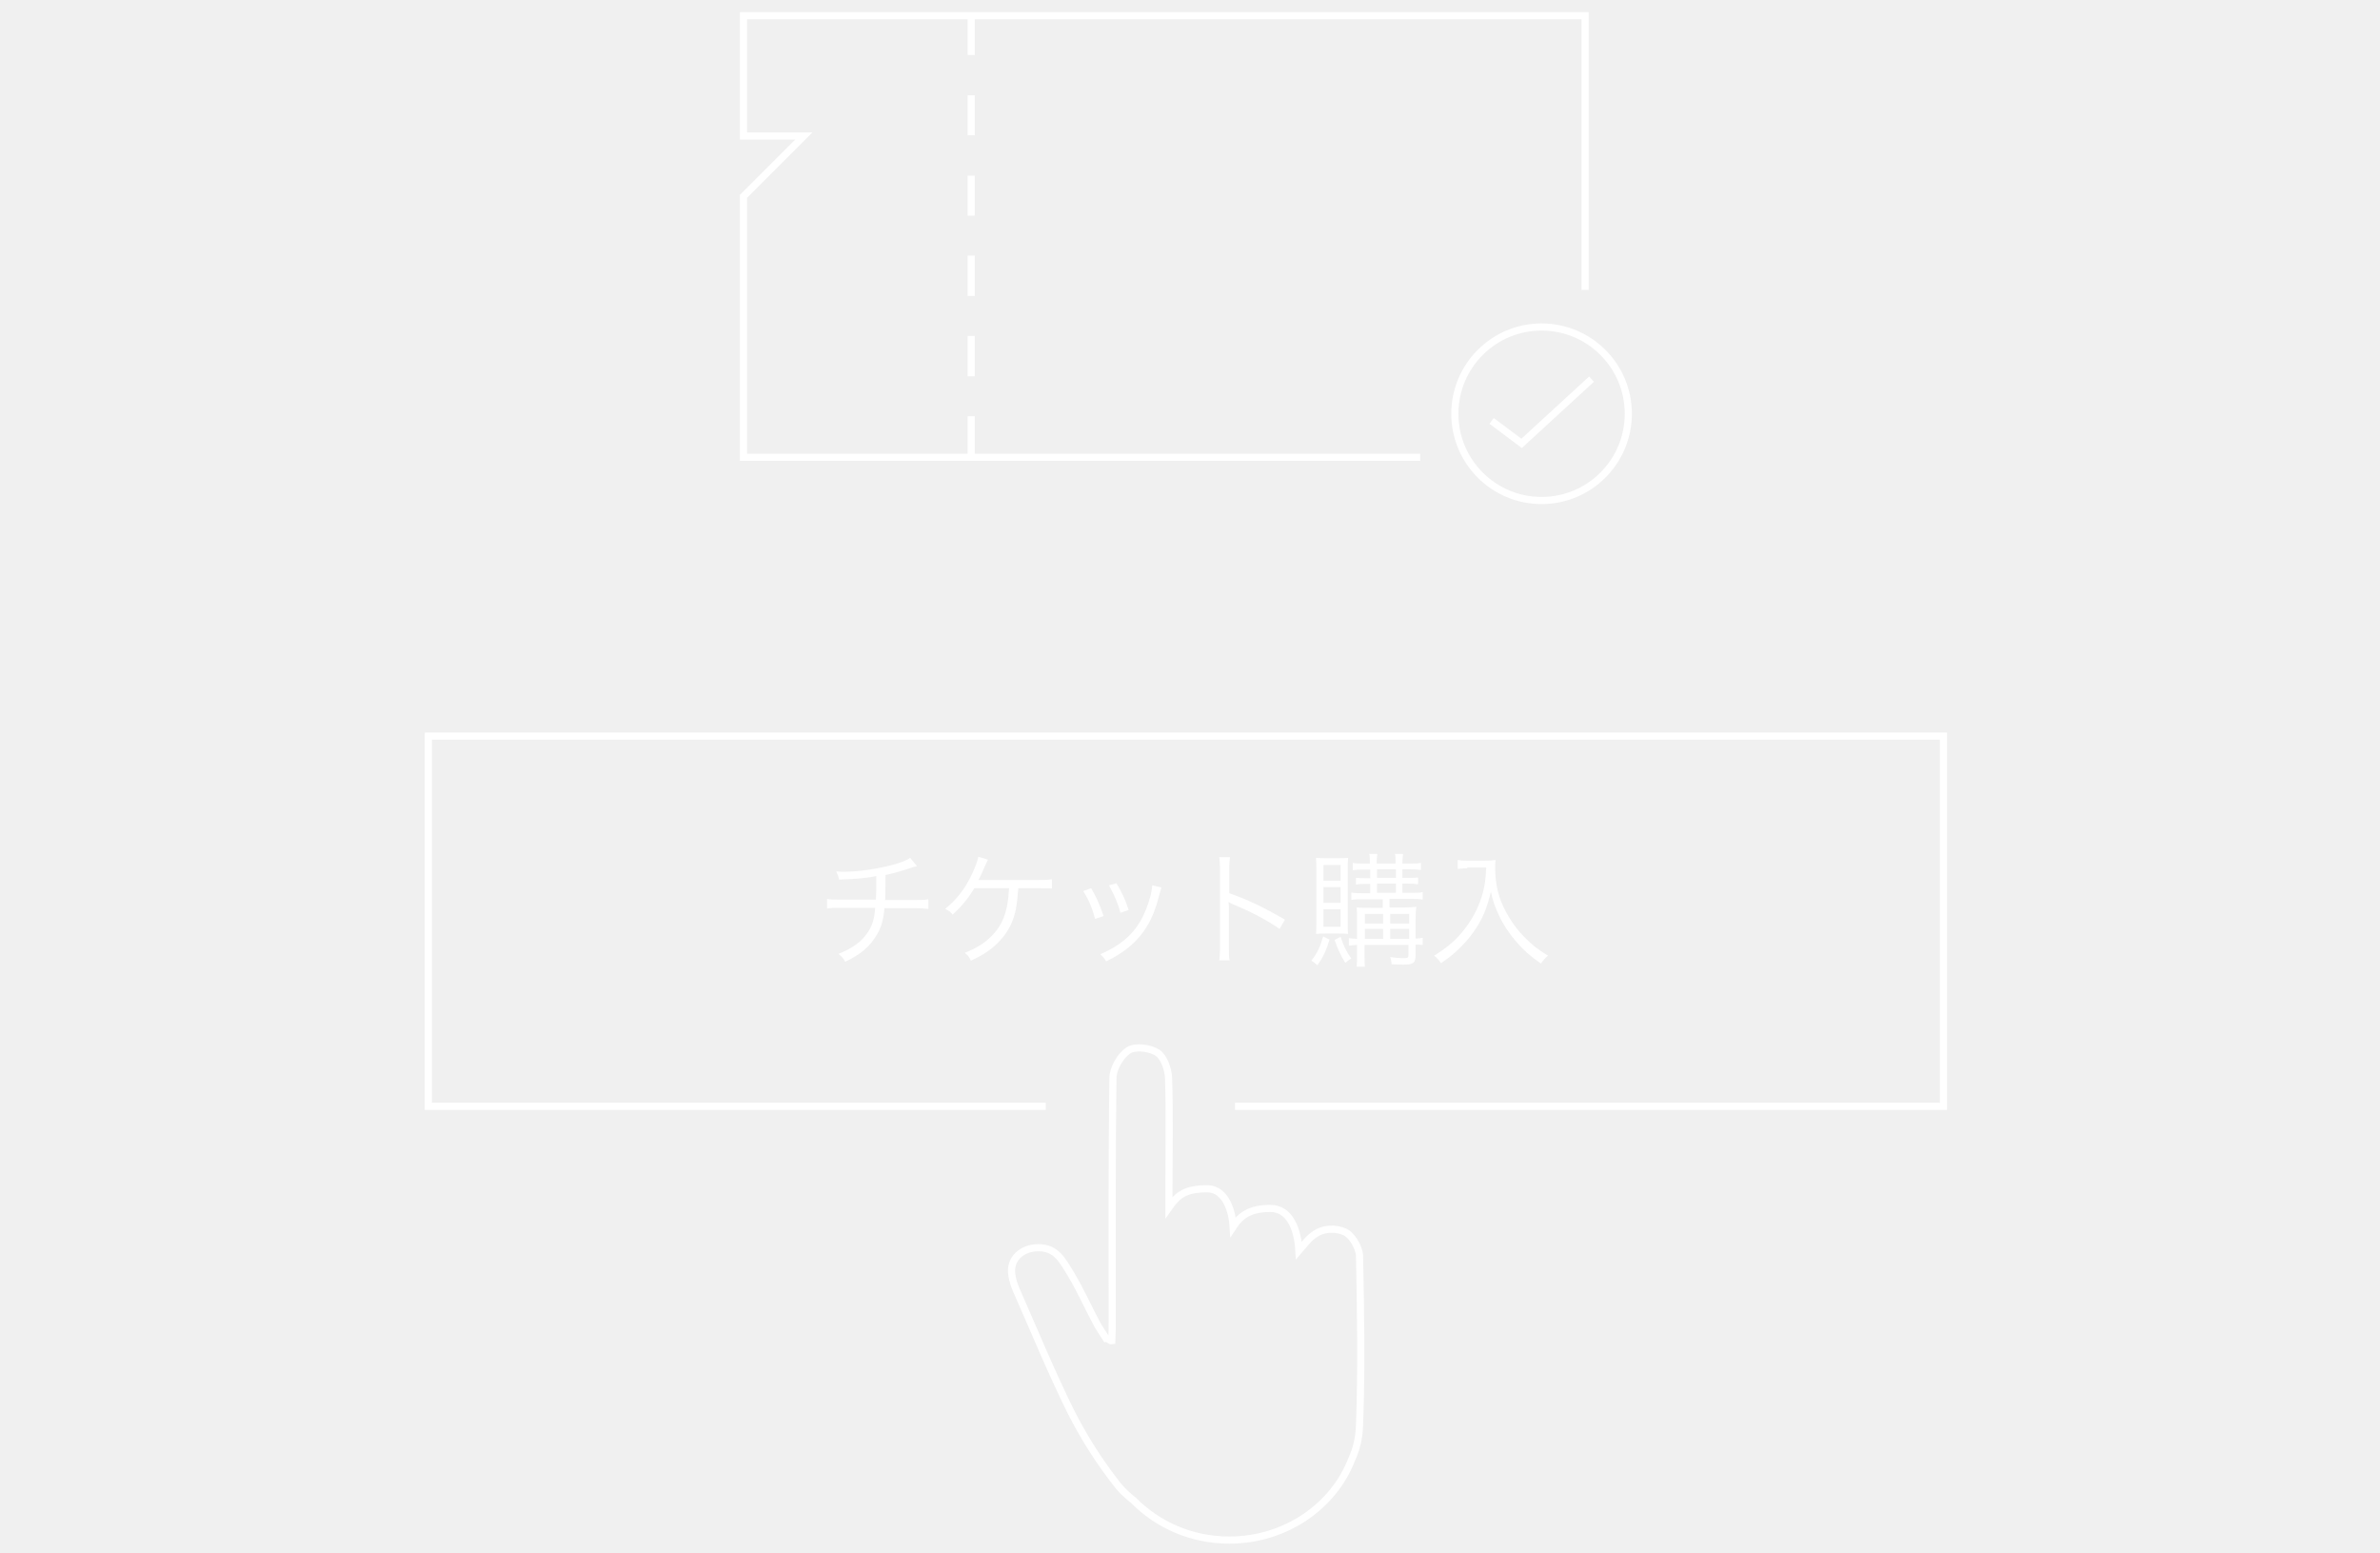
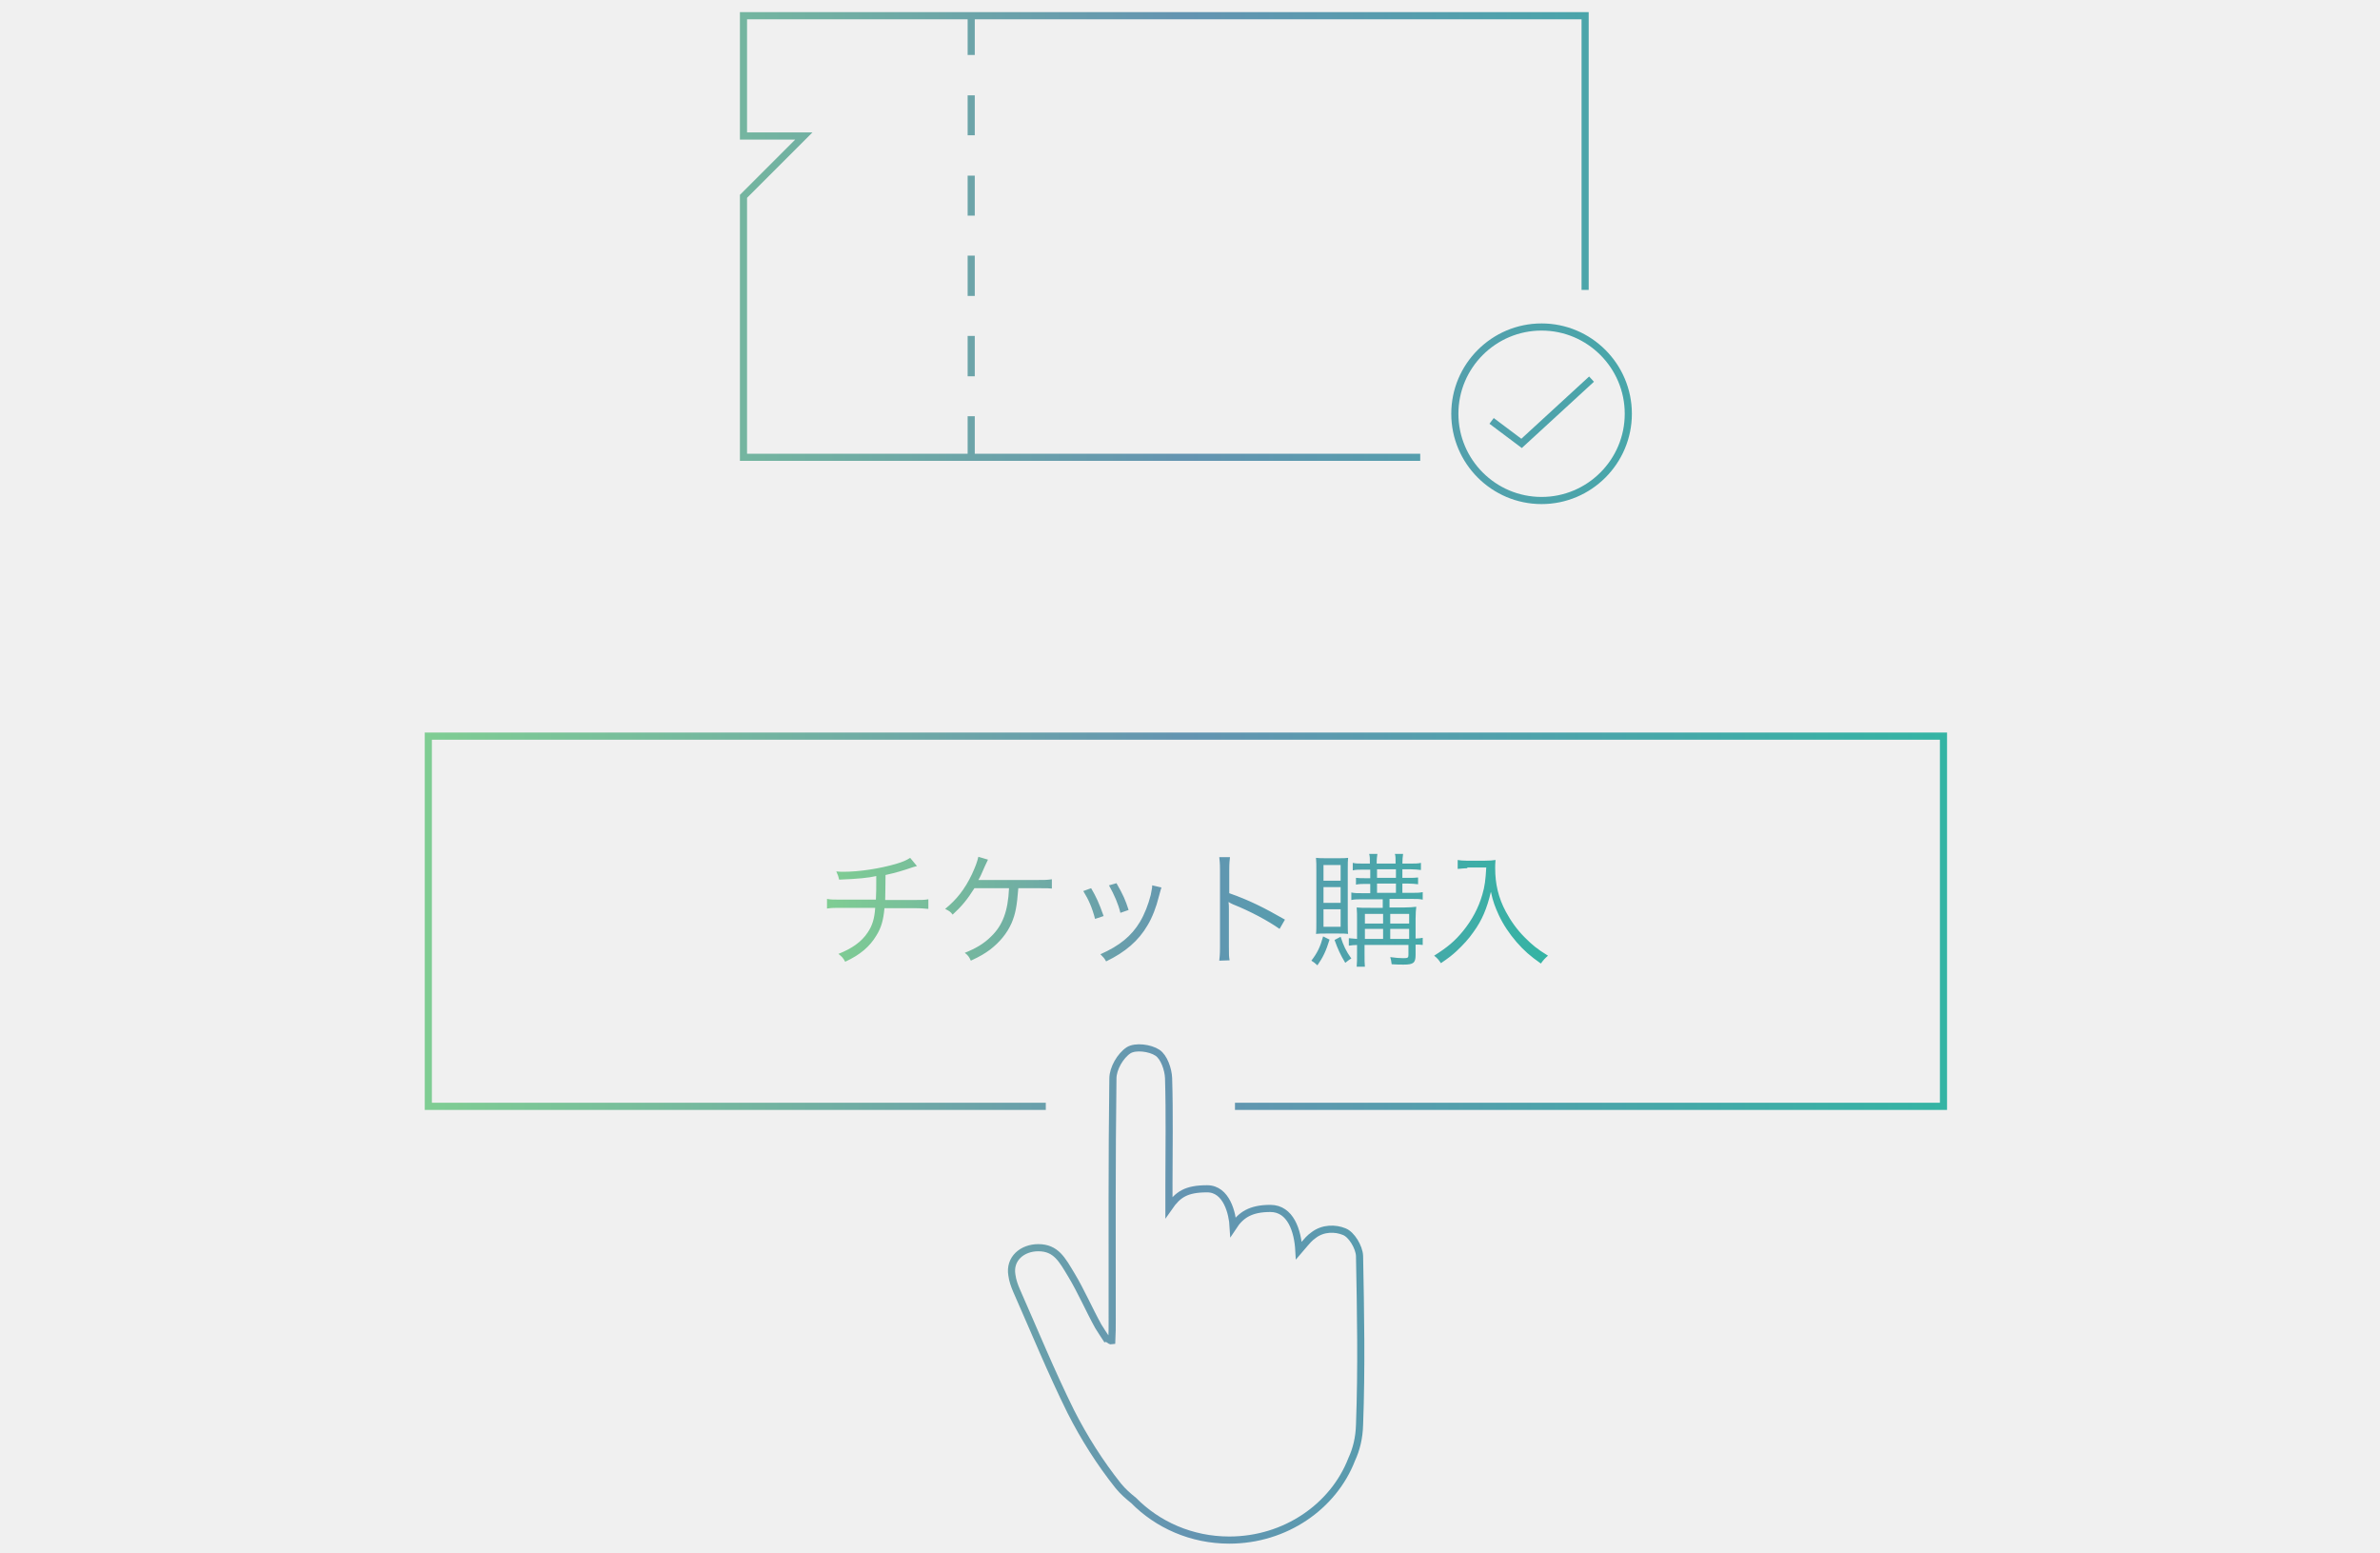
- <svg xmlns="http://www.w3.org/2000/svg" version="1.1" id="レイヤー_1" x="0px" y="0px" viewBox="0 0 666.8 435" style="enable-background:new 0 0 666.8 435;" xml:space="preserve">
+ <svg xmlns="http://www.w3.org/2000/svg" version="1.1" id="レイヤー_1" x="0px" y="0px" width="666.8px" height="435px" viewBox="0 0 666.8 435" style="enable-background:new 0 0 666.8 435;" xml:space="preserve">
  <style type="text/css">
	.st0{display:none;}
	.st1{display:inline;}
	.st2{fill:none;stroke:#8E8E8E;stroke-miterlimit:10;}
	.st3{fill:none;stroke:#919191;stroke-miterlimit:10;}
	.st4{fill:#919191;}
	.st5{font-family:'HiraKakuProN-W3-83pv-RKSJ-H';}
	.st6{font-size:20px;}
	.st7{letter-spacing:2;}
	.st8{display:inline;fill:#08FFF8;}
	.st9{fill:none;stroke:#FFFFFF;stroke-width:2;stroke-miterlimit:10;}
	.st10{fill:#FFFFFF;}
	.st11{fill:none;stroke:#FFFFFF;stroke-width:2;stroke-miterlimit:10;stroke-dasharray:7.654,7.654;}
+ 	.st12{fill:none;stroke:url(#レイヤー_3_1_);stroke-width:2;stroke-miterlimit:10;}
+ 	.st13{fill:url(#SVGID_1_);}
</style>
  <g id="レイヤー_1_1_" class="st0">
    <g id="nav_x5F_about_x5F_icon" class="st1">
      <path class="st2" d="M368,325.3h-17.7c-2.8,0-5-2.2-5-5v-17.7c0-2.8,2.2-5,5-5H368c2.8,0,5,2.2,5,5v17.7    C373,323,370.8,325.3,368,325.3z" />
    </g>
    <g id="nav_x5F_user_x5F_icon" class="st1">
      <g>
        <circle class="st2" cx="359.1" cy="302.3" r="4.7" />
        <path class="st2" d="M359.2,312.9c-1.5,0-2.8-0.3-4.1-0.8l-6.3,3.9l1,9.2h18.9l1-9.2l-6.3-3.9C362,312.6,360.6,312.9,359.2,312.9     z" />
      </g>
    </g>
    <g id="nav_x5F_prapoly_x5F_icon" class="st1">
      <g>
        <line class="st2" x1="345.2" y1="300.5" x2="373" y2="300.5" />
        <line class="st2" x1="345.2" y1="311.4" x2="361.6" y2="311.4" />
        <line class="st2" x1="345.2" y1="322.4" x2="373" y2="322.4" />
      </g>
    </g>
    <g id="nav_x5F_link_x5F_icon" class="st1">
      <g>
        <rect x="345.5" y="299.7" class="st2" width="22.1" height="17.7" />
        <polyline class="st2" points="372.9,303.9 372.9,323.1 349.9,323.1    " />
      </g>
    </g>
    <g id="menu_x5F_buy_x5F_tk" class="st1">
      <g>
        <g>
          <g>
            <polygon class="st3" points="383.9,330.9 339,330.9 339,314.6 342.1,311.5 339,311.5 339,305.3 383.9,305.3      " />
          </g>
          <g>
            <g>
              <line class="st3" x1="350.8" y1="324.9" x2="350.8" y2="328.9" />
            </g>
            <g>
              <line class="st3" x1="350.8" y1="319" x2="350.8" y2="323" />
            </g>
            <g>
              <line class="st3" x1="350.8" y1="313.1" x2="350.8" y2="317.1" />
            </g>
            <g>
              <line class="st3" x1="350.8" y1="307.3" x2="350.8" y2="311.3" />
            </g>
          </g>
        </g>
        <g>
          <g>
            <polyline class="st3" points="376.8,301 376.8,295.6 331.9,295.6 331.9,301.8 335.1,301.8 331.9,304.9 331.9,318.4        335.3,318.4      " />
          </g>
        </g>
      </g>
    </g>
    <g id="menu_x5F_point" class="st1">
      <text transform="matrix(1 0 0 1 352.2719 321.1335)" class="st4 st5 st6 st7">P</text>
      <circle class="st3" cx="358.9" cy="312.9" r="20.2" />
    </g>
    <rect x="-53.9" y="-49" class="st8" width="840.2" height="759.7" />
  </g>
-   <g id="レイヤー_2" class="st0">
+   <g id="レイヤー_2_1_" class="st0">
    <g class="st1">
      <g>
        <circle class="st9" cx="201.9" cy="74.2" r="12.1" />
        <path class="st9" d="M202,101.2c-3.7,0-7.3-0.8-10.5-2.1l-16.3,10.1l2.6,23.7h48.3l2.6-23.7l-16.3-10.1     C209.3,100.5,205.7,101.2,202,101.2z" />
      </g>
      <g>
        <circle class="st9" cx="438.4" cy="74.2" r="12.1" />
        <path class="st9" d="M438.4,101.2c-3.7,0-7.3-0.8-10.5-2.1l-16.3,10.1l2.6,23.7h48.3l2.6-23.7l-16.3-10.1     C445.6,100.5,442.1,101.2,438.4,101.2z" />
      </g>
      <rect x="132.1" y="162.1" class="st9" width="133.4" height="266.9" />
      <rect x="370.2" y="257" class="st9" width="133.4" height="172" />
      <g>
-         <path class="st10" d="M29.9,35.6c0.2-1.4,0.3-2.7,0.3-4.5v-3.9h-5.9c-1.8,0-2.8,0.1-4.2,0.3v-3c1.4,0.2,2.4,0.3,4.2,0.3h5.9v-1.9     l-1.6-2.4h-4.3c-1.8,0-2.8,0.1-4.2,0.3v-3c1.4,0.2,2.4,0.3,4.2,0.3h2.8L21,8.7c-1.2-1.8-1.8-2.7-2.4-3.5h4.3     c0.3,0.9,0.7,1.7,2,3.7l7,11.3l7-11.3c1.2-1.9,1.6-2.8,1.9-3.7H45c-0.6,0.7-1.4,1.8-2.5,3.5l-6.2,9.5h2.8c1.8,0,2.8-0.1,4.2-0.3     v3c-1.4-0.2-2.4-0.3-4.2-0.3h-4.3L33.3,23v1.9h5.9c1.8,0,2.8-0.1,4.2-0.3v3c-1.4-0.2-2.4-0.3-4.2-0.3h-5.9v3.9c0,2,0.1,3,0.3,4.5     h-3.7V35.6z" />
+         <path class="st10" d="M29.9,35.6c0.2-1.4,0.3-2.7,0.3-4.5v-3.9h-5.9c-1.8,0-2.8,0.1-4.2,0.3v-3c1.4,0.2,2.4,0.3,4.2,0.3h5.9v-1.9     l-1.6-2.4h-4.3c-1.8,0-2.8,0.1-4.2,0.3v-3c1.4,0.2,2.4,0.3,4.2,0.3h2.8L21,8.7c-1.2-1.8-1.8-2.7-2.4-3.5h4.3     c0.3,0.9,0.7,1.7,2,3.7l7,11.3l7-11.3c1.2-1.9,1.6-2.8,1.9-3.7H45c-0.6,0.7-1.4,1.8-2.5,3.5l-6.2,9.5h2.8c1.8,0,2.8-0.1,4.2-0.3     v3c-1.4-0.2-2.4-0.3-4.2-0.3h-4.3L33.3,23v1.9h5.9c1.8,0,2.8-0.1,4.2-0.3v3c-1.4-0.2-2.4-0.3-4.2-0.3h-5.9v3.9c0,2,0.1,3,0.3,4.5     h-3.7C29.9,35.7,29.9,35.6,29.9,35.6z" />
      </g>
      <line class="st9" x1="31.8" y1="104" x2="0" y2="104" />
      <line class="st9" x1="31.8" y1="197.6" x2="0" y2="197.6" />
      <line class="st9" x1="31.8" y1="291.1" x2="0" y2="291.1" />
      <line class="st9" x1="31.8" y1="384.7" x2="0" y2="384.7" />
      <line class="st9" x1="430.3" y1="170.4" x2="430.3" y2="243.2" />
      <line class="st9" x1="443.7" y1="170.4" x2="443.7" y2="243.2" />
      <polyline class="st9" points="451.6,234.8 436.9,249.6 422.1,234.8   " />
      <g>
        <path class="st10" d="M524.6,214.7c0-1.4-0.1-2.4-0.3-3.8c1.2,0.1,2.1,0.1,3.7,0.1h5.6c7.4,0,11.7,4.5,11.7,12.5     c0,4.2-1.3,7.6-3.6,9.9c-2,2-4.8,3-8.1,3H528c-1.6,0-2.5,0-3.7,0.1c0.2-1.3,0.3-2.3,0.3-4V214.7z M533.5,234     c2.6,0,4.7-0.8,6.2-2.4c1.8-1.9,2.8-4.7,2.8-8.1c0-3.5-0.9-6.1-2.6-7.9c-1.5-1.5-3.5-2.3-6.3-2.3h-6.5V234H533.5z" />
        <path class="st10" d="M552.6,211v3h-3.2v-3H552.6z M552.4,218.3c-0.2,1.2-0.2,2.1-0.2,3.8v10.4c0,1.5,0.1,2.5,0.2,3.8h-3     c0.2-1.4,0.2-2.4,0.2-3.8v-10.4c0-1.6-0.1-2.6-0.2-3.8H552.4z" />
        <path class="st10" d="M559.1,231c0.2,1.2,0.5,1.8,1.2,2.4c0.8,0.8,2.2,1.2,3.9,1.2c2.9,0,4.7-1.2,4.7-3.2c0-0.9-0.3-1.6-1-2.1     c-0.8-0.5-1.5-0.7-3.9-1.2c-2.7-0.6-3.8-1-4.9-1.7c-1.2-0.8-1.8-2-1.8-3.5c0-1.2,0.5-2.3,1.4-3.2c1.2-1.1,3-1.7,5.2-1.7     c2.3,0,4,0.5,5.2,1.6c0.9,0.7,1.3,1.5,1.8,3l-2.6,0.4c-0.2-0.9-0.4-1.3-0.8-1.8c-0.8-0.8-2-1.3-3.5-1.3c-2.4,0-4.2,1.2-4.2,3     c0,0.8,0.4,1.4,1.1,1.8c0.8,0.4,1.6,0.7,3.7,1.1c3.2,0.7,4.3,1.1,5.3,1.9c1,0.8,1.6,2.1,1.6,3.5c0,3.3-2.8,5.4-7.4,5.4     c-3,0-5.4-0.9-6.6-2.6c-0.5-0.7-0.7-1.3-1.1-2.6L559.1,231z" />
        <path class="st10" d="M588,223.8c-1-2.6-2.6-3.8-5-3.8c-3.7,0-6,2.9-6,7.3c0,4.4,2.4,7.2,6.1,7.2c1.9,0,3.5-0.8,4.3-2.1     c0.3-0.5,0.5-0.9,0.7-1.7l2.5,0.7c-0.5,1.2-0.8,1.8-1.4,2.6c-1.5,1.8-3.6,2.8-6.3,2.8c-5.2,0-8.6-3.6-8.6-9.3     c0-5.8,3.3-9.5,8.4-9.5c2.8,0,5,1.1,6.4,3.1c0.5,0.6,0.8,1.2,1.2,2.1L588,223.8z" />
        <path class="st10" d="M593.6,227.3c0-5.8,3.5-9.4,8.9-9.4s8.9,3.7,8.9,9.4s-3.5,9.4-8.8,9.4C597.1,236.7,593.6,233.1,593.6,227.3     z M596.2,227.3c0,4.5,2.4,7.3,6.3,7.3c3.9,0,6.3-2.8,6.3-7.3s-2.4-7.3-6.2-7.3C598.7,220,596.2,222.8,596.2,227.3z" />
        <path class="st10" d="M628.4,234.1c0-0.4,0-0.6,0.1-1.5c-1.7,2.7-3.7,4-6.7,4c-2.4,0-4.3-0.9-5.3-2.5c-0.6-1-0.9-2.3-0.9-3.9V222     c0-1.5-0.1-2.7-0.2-3.7h3c-0.2,1.2-0.2,2.3-0.2,3.8v7.8c0,3,1.4,4.6,4,4.6c1.9,0,3.5-0.8,4.8-2.6c0.9-1.2,1.2-2,1.5-3.3v-6.4     c0-1.4-0.1-2.6-0.2-3.8h3c-0.2,1.2-0.2,2.2-0.2,3.8v10.4c0,1.5,0.1,2.4,0.3,3.8h-2.8v-2.3H628.4z" />
-         <path class="st10" d="M635.9,236.3c0.2-1.3,0.3-2.2,0.3-3.8v-10.4c0-1.5-0.1-2.4-0.3-3.8h2.8v2.3c0,0.4,0,0.7-0.1,1.4     c1.6-2.7,3.7-4,6.7-4c2.4,0,4.3,0.9,5.3,2.5c0.6,1,0.9,2.2,0.9,3.8v8.2c0,1.7,0.1,2.6,0.2,3.7h-3c0.2-1.3,0.2-2.3,0.2-3.8v-7.8     c0-3-1.4-4.6-4.1-4.6c-1.9,0-3.4,0.8-4.8,2.6c-0.9,1.1-1.3,2-1.5,3.3v6.4c0,1.5,0.1,2.5,0.2,3.8h-2.8V236.3z" />
-         <path class="st10" d="M661.6,213.4c-0.2,1.1-0.2,2.3-0.2,3.7v1.3h1.6c1.5,0,2.2,0,3.4-0.2v2.5c-1.1-0.2-1.9-0.2-3.4-0.2h-1.6     v11.6c0,1,0.1,1.5,0.4,1.8c0.4,0.4,0.9,0.6,1.6,0.6c0.9,0,1.5-0.2,2.6-0.9l0.7,2.3c-1.4,0.6-2.4,0.8-3.8,0.8     c-1.5,0-2.6-0.4-3.3-1c-0.7-0.7-0.9-1.6-0.9-3.2v-11.9h-1.3c-1.1,0-1.9,0.1-3,0.2v-2.5c0.9,0.2,1.6,0.2,3,0.2h1.3v-1.3     c0-1.3-0.1-2.6-0.2-3.7h3.1V213.4z" />
+         <path class="st10" d="M635.9,236.3c0.2-1.3,0.3-2.2,0.3-3.8v-10.4c0-1.5-0.1-2.4-0.3-3.8h2.8v2.3c0,0.4,0,0.7-0.1,1.4     c1.6-2.7,3.7-4,6.7-4c2.4,0,4.3,0.9,5.3,2.5c0.6,1,0.9,2.2,0.9,3.8v8.2c0,1.7,0.1,2.6,0.2,3.7h-3c0.2-1.3,0.2-2.3,0.2-3.8v-7.8     c0-3-1.4-4.6-4.1-4.6c-1.9,0-3.4,0.8-4.8,2.6c-0.9,1.1-1.3,2-1.5,3.3v6.4c0,1.5,0.1,2.5,0.2,3.8h-2.8L635.9,236.3L635.9,236.3z" />
+         <path class="st10" d="M661.6,213.4c-0.2,1.1-0.2,2.3-0.2,3.7v1.3h1.6c1.5,0,2.2,0,3.4-0.2v2.5c-1.1-0.2-1.9-0.2-3.4-0.2h-1.6     v11.6c0,1,0.1,1.5,0.4,1.8c0.4,0.4,0.9,0.6,1.6,0.6c0.9,0,1.5-0.2,2.6-0.9l0.7,2.3c-1.4,0.6-2.4,0.8-3.8,0.8     c-1.5,0-2.6-0.4-3.3-1c-0.7-0.7-0.9-1.6-0.9-3.2v-11.9h-1.3c-1.1,0-1.9,0.1-3,0.2v-2.5c0.9,0.2,1.6,0.2,3,0.2h1.3v-1.3     c0-1.3-0.1-2.6-0.2-3.7h3.1L661.6,213.4L661.6,213.4z" />
      </g>
      <line class="st9" x1="31.8" y1="64.2" x2="31.8" y2="428.9" />
      <line class="st9" x1="614" y1="428.9" x2="31.8" y2="428.9" />
      <line class="st11" x1="504.6" y1="162.1" x2="265.5" y2="162.1" />
      <polygon class="st9" points="477.6,62.8 481.5,70.7 490.2,72 483.9,78.1 485.4,86.7 477.6,82.7 469.8,86.7 471.3,78.1 465,72     473.7,70.7   " />
      <g>
        <g>
          <polygon class="st9" points="635.3,308.5 553.7,308.5 553.7,278.9 559.3,273.2 553.7,273.2 553.7,262 635.3,262     " />
        </g>
        <g>
          <line class="st9" x1="575.1" y1="297.9" x2="575.1" y2="305.2" />
        </g>
        <g>
          <line class="st9" x1="575.1" y1="287" x2="575.1" y2="294.3" />
        </g>
        <g>
          <line class="st9" x1="575.1" y1="276.2" x2="575.1" y2="283.4" />
        </g>
        <g>
          <line class="st9" x1="575.1" y1="265.3" x2="575.1" y2="272.6" />
        </g>
      </g>
    </g>
  </g>
-   <g id="レイヤー_3">
-     <g>
-       <g>
-         <g>
-           <path class="st9" d="M380.9,351.8c-0.1-2.4-2.2-6-4.3-6.8c-2.4-1-5.9-1.1-8.6,1c-1.2,0.9-1.2,0.9-4.1,4.3      c-0.3-5.5-2.3-11.8-8-11.8c-5.6,0-8.3,1.9-10.4,5.1c-0.2-3.6-1.8-10.6-7.3-10.6c-5.9,0-8.2,1.6-10.7,5.2c0-0.9,0-4.8,0-6.4      c0-9.9,0.2-19.8-0.1-29.8c-0.1-2.5-1.3-5.9-3.1-7.1c-2.1-1.4-6.2-1.9-8.1-0.7c-2.3,1.5-4.4,5.1-4.4,7.9      c-0.3,22.5-0.2,45-0.2,67.5c0,1.7,0,4.3-0.1,6c-0.5,0.1-1.1-0.8-1.6-0.7c-0.7-1.1-1.5-2.2-2.2-3.4c-2.5-4.5-4.9-10-7.5-14.3      s-4.3-7.7-9.3-7.7c-4.5,0-8.2,3.1-7.4,7.7c0.2,1.5,0.7,2.9,1.3,4.3c5,11.3,9.7,22.8,15.2,33.9c3.7,7.3,8.2,14.4,13.3,20.8      c1.3,1.6,2.8,2.9,4.3,4.1c6.7,6.8,16.2,11.1,26.8,11.1c15.7,0,29.2-9.4,34.3-22.6c1.3-2.8,2.1-6,2.2-9.7      C381.5,383.2,381.2,367.5,380.9,351.8z" />
-         </g>
-         <polyline class="st9" points="293,309.9 120,309.9 120,206.2 544.5,206.2 544.5,309.9 346,309.9    " />
-       </g>
-       <g>
-         <g>
-           <circle class="st9" cx="431.9" cy="115.9" r="24.3" />
-           <polyline class="st9" points="417.9,117.9 426.3,124.2 445.9,106.2     " />
-         </g>
-         <g>
-           <g>
-             <g>
-               <polyline class="st9" points="444.1,81.2 444.1,4.4 208.3,4.4 208.3,38.1 225.2,38.1 208.3,55 208.3,128.1 397.9,128.1               " />
-             </g>
-             <g>
-               <line class="st9" x1="272.1" y1="4.2" x2="272.1" y2="15.4" />
-               <line class="st9" x1="272.1" y1="26.7" x2="272.1" y2="37.9" />
-               <line class="st9" x1="272.1" y1="49.2" x2="272.1" y2="60.4" />
-               <line class="st9" x1="272.1" y1="71.6" x2="272.1" y2="82.9" />
-               <line class="st9" x1="272.1" y1="94.1" x2="272.1" y2="105.4" />
-               <line class="st9" x1="272.1" y1="116.6" x2="272.1" y2="127.9" />
-             </g>
-           </g>
-         </g>
-       </g>
-     </g>
-   </g>
-   <g>
-     <path class="st10" d="M256.9,242.6c-0.4,0.1-0.4,0.1-1.1,0.3c-2.6,0.9-4.9,1.6-7.7,2.2c0,3.4-0.1,5.6-0.1,7h8.4c2,0,2.5,0,3.7-0.2   v2.7c-1.3-0.1-1.9-0.2-3.7-0.2h-8.6c-0.3,3.3-0.9,5.5-2.3,7.7c-1.8,3-4.4,5.3-8.7,7.3c-0.6-1.1-0.9-1.4-1.9-2.2   c3.8-1.5,6.5-3.4,8.2-6c1.3-1.9,1.9-3.9,2.1-6.9h-9.8c-1.8,0-2.4,0-3.7,0.2v-2.7c1.2,0.2,1.7,0.2,3.7,0.2h10   c0.1-1.5,0.1-3.5,0.1-6.6c-2.2,0.5-5.2,0.8-10.4,1c-0.2-0.9-0.3-1.2-0.8-2.3c1,0.1,1.5,0.1,2,0.1c4.5,0,10.2-0.9,14.7-2.2   c2-0.6,2.9-1,4-1.7L256.9,242.6z" />
-     <path class="st10" d="M285.3,248.8c-0.4,5.1-0.8,7.2-1.9,9.8c-1.3,2.9-3.3,5.3-6,7.4c-1.5,1.1-2.8,1.9-5.4,3.1   c-0.5-1.1-0.8-1.5-1.7-2.2c3-1.2,5.3-2.5,7.4-4.6c3.2-3.1,4.7-7,5-13.5h-9.7c-2,3.2-3.6,5.1-6.1,7.4c-0.6-0.8-0.9-1-2.1-1.6   c3.2-2.6,5.5-5.5,7.5-9.7c1-2.2,1.5-3.5,1.8-4.9l2.7,0.8c-0.3,0.6-0.4,0.8-0.9,1.9c-0.8,1.9-1.4,3.2-1.8,3.8c0.6,0,0.6,0,16.3,0   c2.2,0,2.9,0,4.3-0.2v2.6c-0.9-0.1-0.9-0.1-4.3-0.1H285.3z" />
-     <path class="st10" d="M305.7,248.8c1.4,2.4,2.2,4.1,3.5,7.8l-2.4,0.8c-0.8-3.1-1.8-5.4-3.3-7.8L305.7,248.8z M325.4,248.6   c-0.2,0.6-0.2,0.6-0.8,2.8c-0.6,2.5-1.8,5.7-3.1,7.8c-2.5,4.3-6.2,7.5-11.6,10.1c-0.5-0.9-0.8-1.2-1.6-2c5.4-2.4,8.7-5.1,11.1-9.1   c1.3-2.2,2.3-4.8,3-7.5c0.2-1.2,0.4-2,0.4-2.4v-0.1c0-0.1,0-0.1,0-0.2L325.4,248.6z M312.8,247.4c1.9,3.3,2.5,4.7,3.4,7.5l-2.3,0.8   c-0.6-2.5-1.7-5-3.2-7.7L312.8,247.4z" />
-     <path class="st10" d="M341.6,269.1c0.1-0.9,0.2-1.8,0.2-3.7v-21.7c0-1.9-0.1-2.7-0.2-3.6h3c-0.1,0.9-0.2,1.6-0.2,3.6v6.5   c5.4,1.9,9.5,3.9,15.6,7.4l-1.5,2.6c-3.3-2.3-8.1-4.9-13.1-6.9c-0.5-0.2-0.8-0.4-1.1-0.6l-0.1,0c0.1,0.7,0.1,1.2,0.1,2.1v10.5   c0,2,0,2.7,0.2,3.7H341.6z" />
-     <path class="st10" d="M372.5,263.2c-1,3.2-1.8,4.9-3.4,7.2c-0.8-0.7-1-0.9-1.7-1.3c1.7-2.2,2.5-3.9,3.3-6.8L372.5,263.2z    M371.5,261.5c-1.2,0-2,0-2.8,0.1c0.1-0.7,0.1-2,0.1-3.6v-14c0-1.7,0-2.7-0.1-3.7c0.8,0.1,1.6,0.1,2.9,0.1h3.4c1.2,0,2,0,2.7-0.1   c-0.1,0.8-0.1,1.4-0.1,3.5v14.3c0,1.9,0,2.9,0.1,3.5c-0.8-0.1-1.5-0.1-2.7-0.1H371.5z M370.8,246.7h4.8v-4.4h-4.8V246.7z    M370.8,252.9h4.8v-4.4h-4.8V252.9z M370.8,259.6h4.8v-4.9h-4.8V259.6z M375.6,262.4c0.8,2.5,1.5,4,3,6.1c-0.6,0.3-0.9,0.6-1.7,1.2   c-1.4-2.3-2.1-3.9-3-6.4L375.6,262.4z M381.9,251.9c-1.5,0-2.3,0-3.3,0.2v-2.1c0.9,0.2,1.7,0.2,3.3,0.2h2v-2.6h-1.1   c-1.3,0-2,0-2.9,0.2v-1.9c0.9,0.1,1.5,0.1,2.9,0.1h1.1v-2.4H382c-1.3,0-2.1,0-3,0.2v-2.1c0.8,0.2,1.6,0.2,3,0.2h1.8   c0-1.4,0-2-0.2-2.7h2.3c-0.1,0.7-0.2,1.3-0.2,2.7h5.3c0-1.6,0-2.1-0.2-2.7h2.3c-0.1,0.8-0.2,1.5-0.2,2.7h2.2c1.4,0,2.2,0,3-0.2v2   c-1-0.1-1.7-0.2-2.9-0.2h-2.3v2.4h1.5c1.4,0,2,0,2.9-0.1v1.9c-0.8-0.1-1.7-0.2-2.9-0.2h-1.5v2.6h2.4c1.6,0,2.3,0,3.3-0.2v2.1   c-0.9-0.2-1.7-0.2-3.3-0.2h-6v2.4h4.1c1.4,0,2.5-0.1,3.4-0.2c-0.1,0.7-0.2,1.8-0.2,3.4v5.5c0.9,0,1.4-0.1,2-0.2v2   c-0.7-0.1-1-0.1-2-0.1v2.9c0,2.2-0.6,2.7-3.3,2.7c-1.1,0-1.9,0-3.4-0.1c-0.1-0.9-0.2-1.3-0.4-2c1.4,0.2,2.7,0.3,3.6,0.3   c1.3,0,1.5-0.1,1.5-0.9v-2.8h-12.3v2.2c0,2.3,0,2.9,0.1,3.9h-2.3c0.1-1.1,0.1-2.1,0.1-3.9v-2.2c-1,0-1.4,0.1-2.3,0.2v-2.1   c0.8,0.1,1.3,0.1,2.3,0.2v-5.4c0-1.3,0-2.2-0.1-3.4c0.9,0.1,1.9,0.1,3.9,0.1h3.4v-2.4H381.9z M387.5,256h-5.1v2.7h5.1V256z    M387.5,260.2h-5.1v2.8h5.1V260.2z M385.8,245.9h5.3v-2.4h-5.3V245.9z M385.8,250.1h5.3v-2.6h-5.3V250.1z M394.8,258.6V256h-5.3   v2.7H394.8z M394.8,263v-2.8h-5.3v2.8H394.8z" />
-     <path class="st10" d="M411.1,243.2c-0.7,0-1.5,0.1-2.7,0.2v-2.5c0.7,0.1,1.4,0.2,2.7,0.2h4.6c1.7,0,2.6-0.1,3.3-0.2   c-0.1,0.9-0.1,1.5-0.1,2.3c0,4.4,0.9,8.3,3,12.2c1.4,2.6,3.1,5,5.3,7.2c2.1,2.1,3.4,3.2,6.5,5.1c-0.9,0.8-1.2,1.1-2,2.2   c-3-2.1-4.7-3.6-6.8-6c-2-2.3-3.8-5-5-7.6c-1-2.2-1.6-3.7-2.2-6.5c-1.1,4.7-2.5,8-4.9,11.3c-1.3,1.9-2.9,3.6-4.7,5.3   c-1.3,1.2-2.2,1.9-4.4,3.4c-0.6-0.9-1-1.4-1.9-2.1c3.8-2.4,5.8-4.1,8.1-6.9c2.5-3.1,4.3-6.4,5.4-10.2c0.7-2.4,0.9-4.1,1.1-7.6   H411.1z" />
-   </g>
+   <linearGradient id="レイヤー_3_1_" gradientUnits="userSpaceOnUse" x1="119" y1="217.9" x2="545.5" y2="217.9">
+     <stop offset="0" style="stop-color:#7FCD93" />
+     <stop offset="0.5" style="stop-color:#6494B1" />
+     <stop offset="1" style="stop-color:#34B4A4" />
+   </linearGradient>
+   <path id="レイヤー_3" class="st12" d="M380.9,351.8c-0.1-2.4-2.2-6-4.3-6.8c-2.4-1-5.9-1.1-8.6,1c-1.2,0.9-1.2,0.9-4.1,4.3  c-0.3-5.5-2.3-11.8-8-11.8c-5.6,0-8.3,1.9-10.4,5.1c-0.2-3.6-1.8-10.6-7.3-10.6c-5.9,0-8.2,1.6-10.7,5.2c0-0.9,0-4.8,0-6.4  c0-9.9,0.2-19.8-0.1-29.8c-0.1-2.5-1.3-5.9-3.1-7.1c-2.1-1.4-6.2-1.9-8.1-0.7c-2.3,1.5-4.4,5.1-4.4,7.9c-0.3,22.5-0.2,45-0.2,67.5  c0,1.7,0,4.3-0.1,6c-0.5,0.1-1.1-0.8-1.6-0.7c-0.7-1.1-1.5-2.2-2.2-3.4c-2.5-4.5-4.9-10-7.5-14.3s-4.3-7.7-9.3-7.7  c-4.5,0-8.2,3.1-7.4,7.7c0.2,1.5,0.7,2.9,1.3,4.3c5,11.3,9.7,22.8,15.2,33.9c3.7,7.3,8.2,14.4,13.3,20.8c1.3,1.6,2.8,2.9,4.3,4.1  c6.7,6.8,16.2,11.1,26.8,11.1c15.7,0,29.2-9.4,34.3-22.6c1.3-2.8,2.1-6,2.2-9.7C381.5,383.2,381.2,367.5,380.9,351.8z M293,309.9  H120V206.2h424.5v103.7H346 M431.9,91.6c13.4,0,24.3,10.9,24.3,24.3c0,13.4-10.9,24.3-24.3,24.3s-24.3-10.9-24.3-24.3  C407.6,102.5,418.5,91.6,431.9,91.6z M417.9,117.9l8.4,6.3l19.6-18 M444.1,81.2V4.4H208.3v33.7h16.9L208.3,55v73.1h189.6 M272.1,4.2  v11.2 M272.1,26.7v11.2 M272.1,49.2v11.2 M272.1,71.6v11.3 M272.1,94.1v11.3 M272.1,116.6v11.3" />
+   <linearGradient id="SVGID_1_" gradientUnits="userSpaceOnUse" x1="231.7" y1="255" x2="433.7" y2="255">
+     <stop offset="0" style="stop-color:#7FCD93" />
+     <stop offset="0.5" style="stop-color:#6494B1" />
+     <stop offset="1" style="stop-color:#34B4A4" />
+   </linearGradient>
+   <path class="st13" d="M256.9,242.6c-0.4,0.1-0.4,0.1-1.1,0.3c-2.6,0.9-4.9,1.6-7.7,2.2c0,3.4-0.1,5.6-0.1,7h8.4c2,0,2.5,0,3.7-0.2  v2.7c-1.3-0.1-1.9-0.2-3.7-0.2h-8.6c-0.3,3.3-0.9,5.5-2.3,7.7c-1.8,3-4.4,5.3-8.7,7.3c-0.6-1.1-0.9-1.4-1.9-2.2  c3.8-1.5,6.5-3.4,8.2-6c1.3-1.9,1.9-3.9,2.1-6.9h-9.8c-1.8,0-2.4,0-3.7,0.2v-2.7c1.2,0.2,1.7,0.2,3.7,0.2h10  c0.1-1.5,0.1-3.5,0.1-6.6c-2.2,0.5-5.2,0.8-10.4,1c-0.2-0.9-0.3-1.2-0.8-2.3c1,0.1,1.5,0.1,2,0.1c4.5,0,10.2-0.9,14.7-2.2  c2-0.6,2.9-1,4-1.7L256.9,242.6z M285.3,248.8c-0.4,5.1-0.8,7.2-1.9,9.8c-1.3,2.9-3.3,5.3-6,7.4c-1.5,1.1-2.8,1.9-5.4,3.1  c-0.5-1.1-0.8-1.5-1.7-2.2c3-1.2,5.3-2.5,7.4-4.6c3.2-3.1,4.7-7,5-13.5H273c-2,3.2-3.6,5.1-6.1,7.4c-0.6-0.8-0.9-1-2.1-1.6  c3.2-2.6,5.5-5.5,7.5-9.7c1-2.2,1.5-3.5,1.8-4.9l2.7,0.8c-0.3,0.6-0.4,0.8-0.9,1.9c-0.8,1.9-1.4,3.2-1.8,3.8c0.6,0,0.6,0,16.3,0  c2.2,0,2.9,0,4.3-0.2v2.6c-0.9-0.1-0.9-0.1-4.3-0.1L285.3,248.8L285.3,248.8z M305.7,248.8c1.4,2.4,2.2,4.1,3.5,7.8l-2.4,0.8  c-0.8-3.1-1.8-5.4-3.3-7.8L305.7,248.8z M325.4,248.6c-0.2,0.6-0.2,0.6-0.8,2.8c-0.6,2.5-1.8,5.7-3.1,7.8  c-2.5,4.3-6.2,7.5-11.6,10.1c-0.5-0.9-0.8-1.2-1.6-2c5.4-2.4,8.7-5.1,11.1-9.1c1.3-2.2,2.3-4.8,3-7.5c0.2-1.2,0.4-2,0.4-2.4v-0.1  c0-0.1,0-0.1,0-0.2L325.4,248.6z M312.8,247.4c1.9,3.3,2.5,4.7,3.4,7.5l-2.3,0.8c-0.6-2.5-1.7-5-3.2-7.7L312.8,247.4z M341.6,269.1  c0.1-0.9,0.2-1.8,0.2-3.7v-21.7c0-1.9-0.1-2.7-0.2-3.6h3c-0.1,0.9-0.2,1.6-0.2,3.6v6.5c5.4,1.9,9.5,3.9,15.6,7.4l-1.5,2.6  c-3.3-2.3-8.1-4.9-13.1-6.9c-0.5-0.2-0.8-0.4-1.1-0.6h-0.1c0.1,0.7,0.1,1.2,0.1,2.1v10.5c0,2,0,2.7,0.2,3.7L341.6,269.1L341.6,269.1  z M372.5,263.2c-1,3.2-1.8,4.9-3.4,7.2c-0.8-0.7-1-0.9-1.7-1.3c1.7-2.2,2.5-3.9,3.3-6.8L372.5,263.2z M371.5,261.5  c-1.2,0-2,0-2.8,0.1c0.1-0.7,0.1-2,0.1-3.6v-14c0-1.7,0-2.7-0.1-3.7c0.8,0.1,1.6,0.1,2.9,0.1h3.4c1.2,0,2,0,2.7-0.1  c-0.1,0.8-0.1,1.4-0.1,3.5v14.3c0,1.9,0,2.9,0.1,3.5c-0.8-0.1-1.5-0.1-2.7-0.1H371.5z M370.8,246.7h4.8v-4.4h-4.8V246.7z   M370.8,252.9h4.8v-4.4h-4.8V252.9z M370.8,259.6h4.8v-4.9h-4.8V259.6z M375.6,262.4c0.8,2.5,1.5,4,3,6.1c-0.6,0.3-0.9,0.6-1.7,1.2  c-1.4-2.3-2.1-3.9-3-6.4L375.6,262.4z M381.9,251.9c-1.5,0-2.3,0-3.3,0.2V250c0.9,0.2,1.7,0.2,3.3,0.2h2v-2.6h-1.1  c-1.3,0-2,0-2.9,0.2v-1.9c0.9,0.1,1.5,0.1,2.9,0.1h1.1v-2.4H382c-1.3,0-2.1,0-3,0.2v-2.1c0.8,0.2,1.6,0.2,3,0.2h1.8  c0-1.4,0-2-0.2-2.7h2.3c-0.1,0.7-0.2,1.3-0.2,2.7h5.3c0-1.6,0-2.1-0.2-2.7h2.3c-0.1,0.8-0.2,1.5-0.2,2.7h2.2c1.4,0,2.2,0,3-0.2v2  c-1-0.1-1.7-0.2-2.9-0.2h-2.3v2.4h1.5c1.4,0,2,0,2.9-0.1v1.9c-0.8-0.1-1.7-0.2-2.9-0.2h-1.5v2.6h2.4c1.6,0,2.3,0,3.3-0.2v2.1  c-0.9-0.2-1.7-0.2-3.3-0.2h-6v2.4h4.1c1.4,0,2.5-0.1,3.4-0.2c-0.1,0.7-0.2,1.8-0.2,3.4v5.5c0.9,0,1.4-0.1,2-0.2v2  c-0.7-0.1-1-0.1-2-0.1v2.9c0,2.2-0.6,2.7-3.3,2.7c-1.1,0-1.9,0-3.4-0.1c-0.1-0.9-0.2-1.3-0.4-2c1.4,0.2,2.7,0.3,3.6,0.3  c1.3,0,1.5-0.1,1.5-0.9v-2.8h-12.3v2.2c0,2.3,0,2.9,0.1,3.9h-2.3c0.1-1.1,0.1-2.1,0.1-3.9v-2.2c-1,0-1.4,0.1-2.3,0.2v-2.1  c0.8,0.1,1.3,0.1,2.3,0.2v-5.4c0-1.3,0-2.2-0.1-3.4c0.9,0.1,1.9,0.1,3.9,0.1h3.4v-2.4L381.9,251.9L381.9,251.9z M387.5,256h-5.1v2.7  h5.1V256z M387.5,260.2h-5.1v2.8h5.1V260.2z M385.8,245.9h5.3v-2.4h-5.3V245.9z M385.8,250.1h5.3v-2.6h-5.3V250.1z M394.8,258.6V256  h-5.3v2.7h5.3V258.6z M394.8,263v-2.8h-5.3v2.8H394.8z M411.1,243.2c-0.7,0-1.5,0.1-2.7,0.2v-2.5c0.7,0.1,1.4,0.2,2.7,0.2h4.6  c1.7,0,2.6-0.1,3.3-0.2c-0.1,0.9-0.1,1.5-0.1,2.3c0,4.4,0.9,8.3,3,12.2c1.4,2.6,3.1,5,5.3,7.2c2.1,2.1,3.4,3.2,6.5,5.1  c-0.9,0.8-1.2,1.1-2,2.2c-3-2.1-4.7-3.6-6.8-6c-2-2.3-3.8-5-5-7.6c-1-2.2-1.6-3.7-2.2-6.5c-1.1,4.7-2.5,8-4.9,11.3  c-1.3,1.9-2.9,3.6-4.7,5.3c-1.3,1.2-2.2,1.9-4.4,3.4c-0.6-0.9-1-1.4-1.9-2.1c3.8-2.4,5.8-4.1,8.1-6.9c2.5-3.1,4.3-6.4,5.4-10.2  c0.7-2.4,0.9-4.1,1.1-7.6h-5.3V243.2z" />
</svg>
